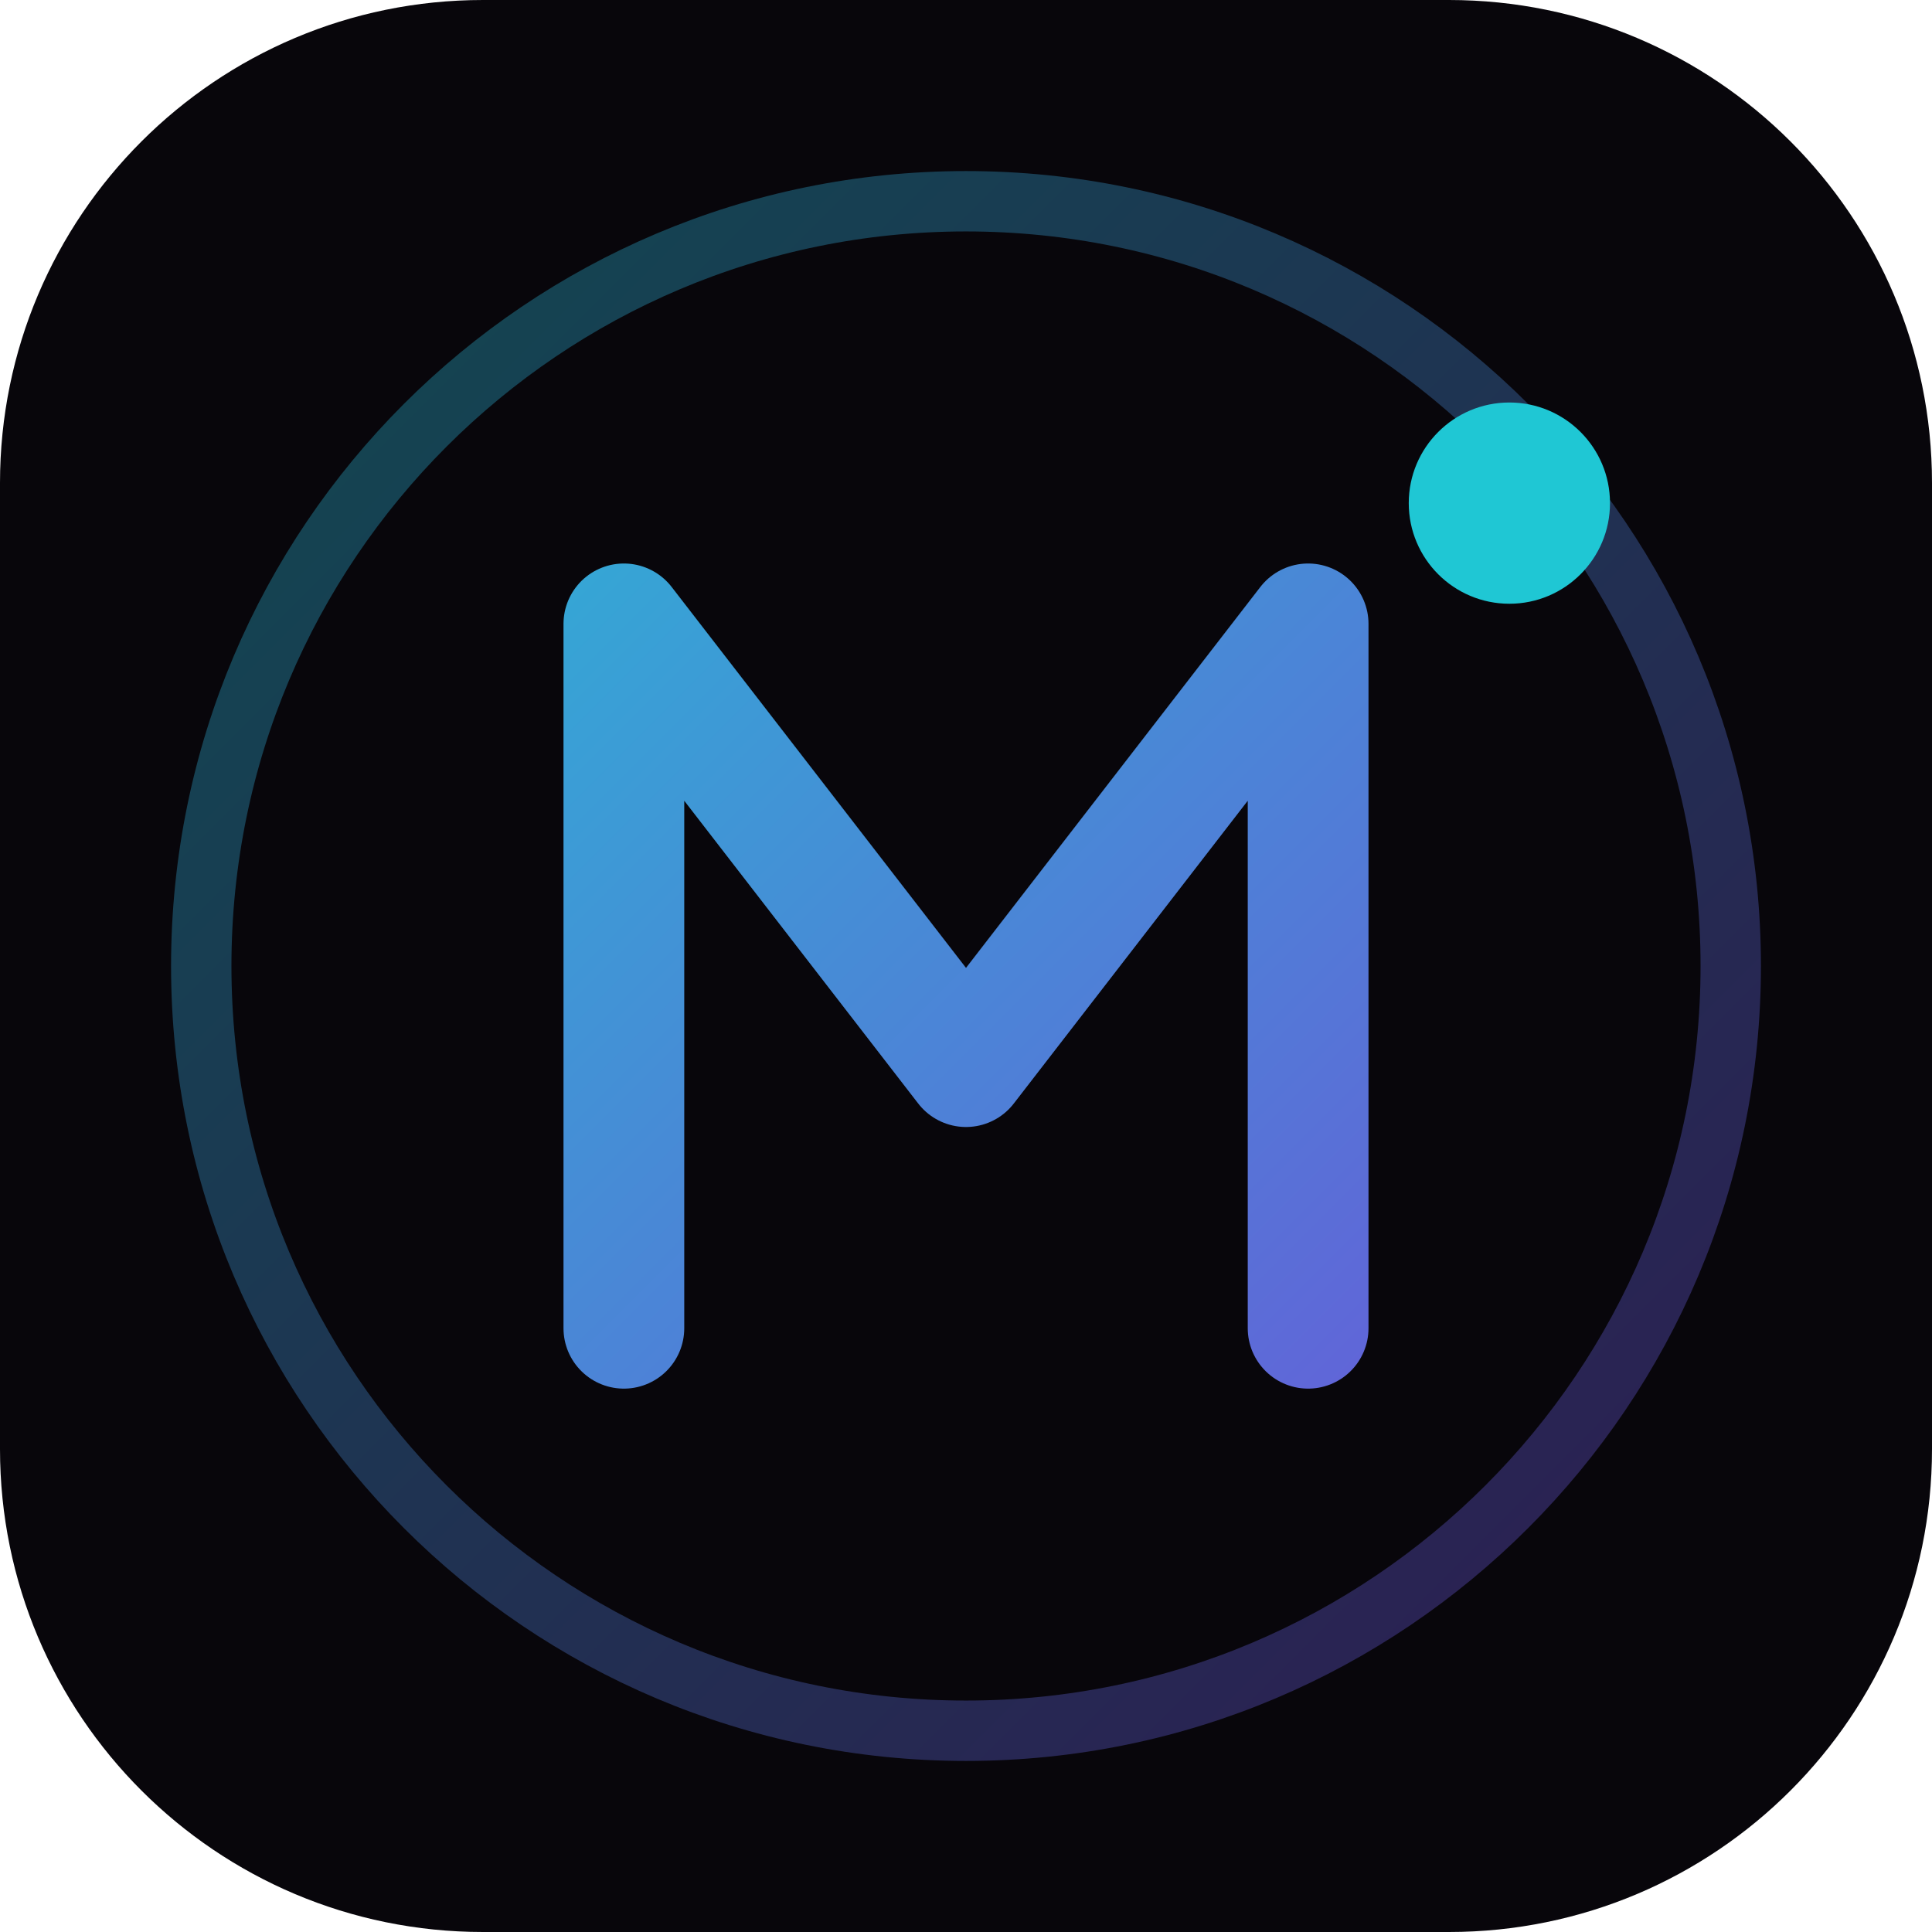
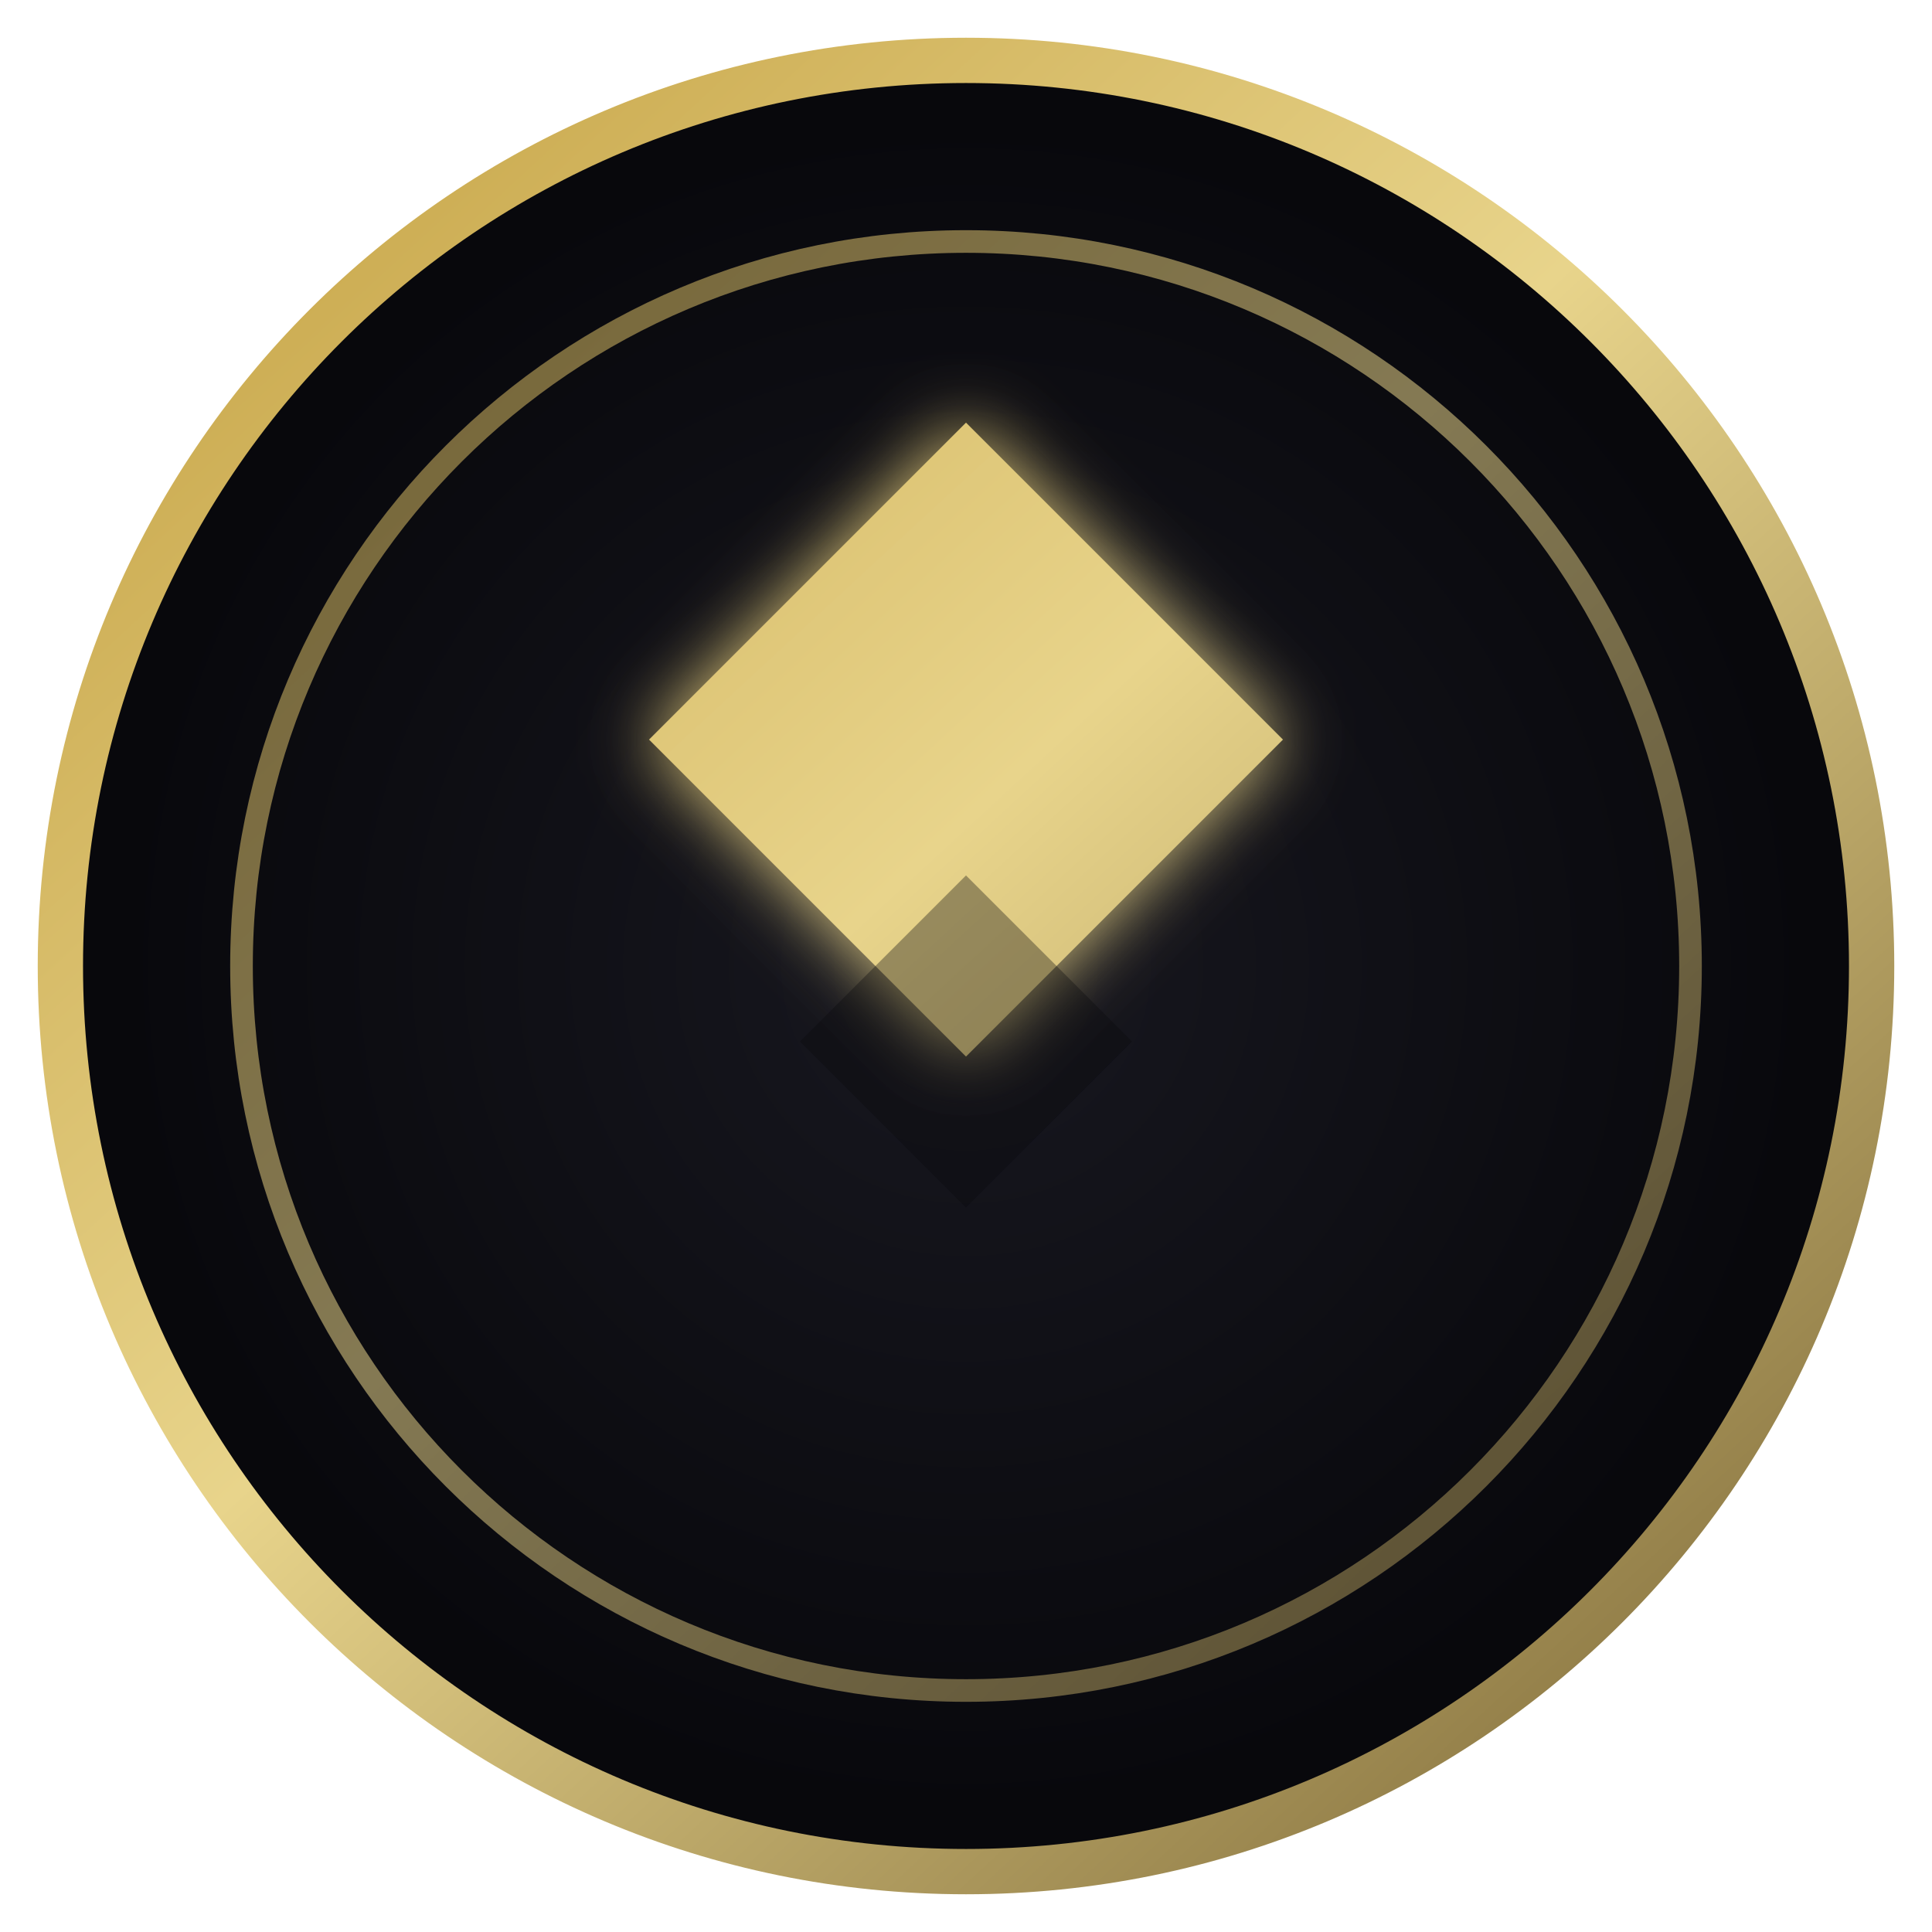
- <svg xmlns="http://www.w3.org/2000/svg" viewBox="0 0 48 48" fill="none">
+ <svg xmlns="http://www.w3.org/2000/svg" viewBox="0 0 64 64" fill="none" role="img" aria-label="Signet mark">
  <defs>
-     <linearGradient id="g" x1="4" y1="4" x2="44" y2="44" gradientUnits="userSpaceOnUse">
-       <stop stop-color="#1fc7d4" />
-       <stop offset="1" stop-color="#7645d9" />
+     <linearGradient id="sg" x1="8" y1="6" x2="56" y2="58" gradientUnits="userSpaceOnUse">
+       <stop stop-color="#C9A84C" />
+       <stop offset="0.45" stop-color="#E8D48B" />
+       <stop offset="1" stop-color="#8A7642" />
    </linearGradient>
+     <radialGradient id="seal" cx="0" cy="0" r="1" gradientUnits="userSpaceOnUse" gradientTransform="translate(32 32) rotate(90) scale(28)">
+       <stop stop-color="#181820" />
+       <stop offset="1" stop-color="#08080C" />
+     </radialGradient>
+     <filter id="glow" x="-20%" y="-20%" width="140%" height="140%">
+       <feGaussianBlur stdDeviation="1.2" result="b" />
+       <feMerge>
+         <feMergeNode in="b" />
+         <feMergeNode in="SourceGraphic" />
+       </feMerge>
+     </filter>
  </defs>
-   <rect width="48" height="48" rx="12" fill="#08060b" />
-   <circle cx="24" cy="24" r="19" stroke="url(#g)" stroke-width="1.5" stroke-opacity="0.35" />
-   <path d="M15.5 33 V15.5 L24 26.5 L32.5 15.5 V33" stroke="url(#g)" stroke-width="3" stroke-linecap="round" stroke-linejoin="round" />
-   <circle cx="37.5" cy="12.5" r="2.5" fill="#1fc7d4" />
+   <circle cx="32" cy="32" r="30" fill="url(#seal)" stroke="url(#sg)" stroke-width="1.5" />
+   <circle cx="32" cy="32" r="24" fill="none" stroke="url(#sg)" stroke-width="0.75" opacity="0.55" />
+   <path d="M32 14l10.5 10.5L32 35 21.5 24.5 32 14z" fill="url(#sg)" filter="url(#glow)" />
+   <path d="M32 29l5.5 5.5L32 40l-5.5-5.5L32 29z" fill="#08080C" opacity="0.35" />
</svg>
